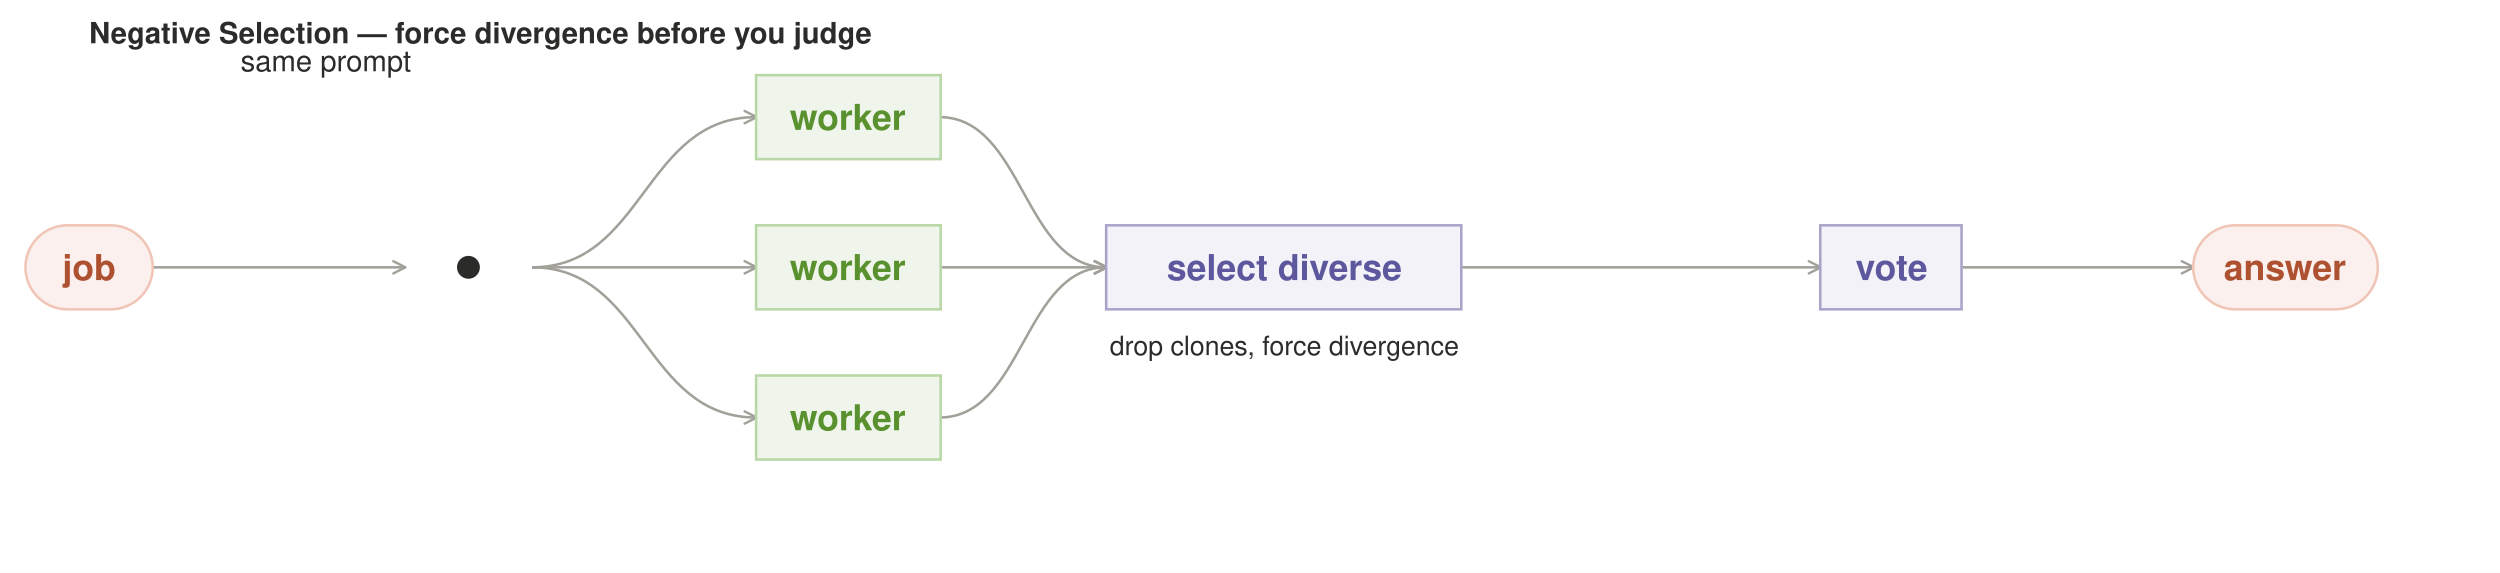
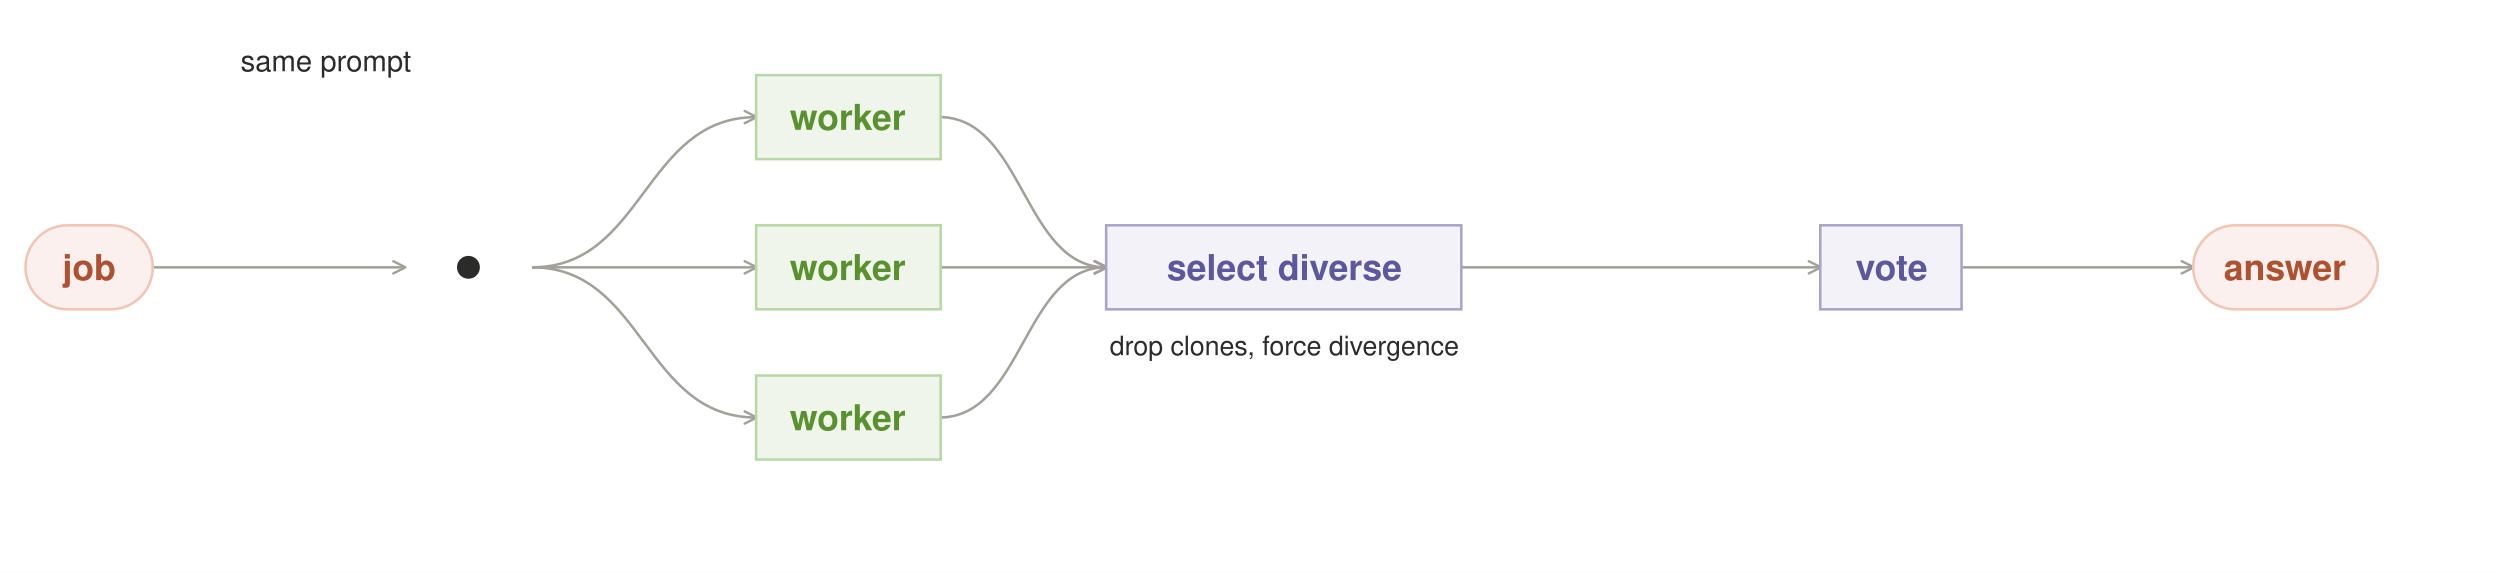
<svg xmlns="http://www.w3.org/2000/svg" viewBox="0 0 1964 450" font-family="Avenir Next, Nunito, Segoe UI, Helvetica, Arial, sans-serif" role="img" aria-labelledby="t">
  <defs>
    <marker id="ha" markerWidth="13.3" markerHeight="13.3" refX="11" refY="7.0" orient="auto" markerUnits="userSpaceOnUse">
      <path d="M2 2.2 L11.5 7.0 L2 11.8" fill="none" stroke="#a1a099" stroke-width="1.9" stroke-linecap="round" stroke-linejoin="round" />
    </marker>
    <marker id="Ha" markerWidth="18.1" markerHeight="18.1" refX="15" refY="9.5" orient="auto" markerUnits="userSpaceOnUse">
      <path d="M2 3.0 L15.6 9.5 L2 16.0" fill="none" stroke="#a1a099" stroke-width="3.0" stroke-linecap="round" stroke-linejoin="round" />
    </marker>
    <marker id="hg" markerWidth="13.3" markerHeight="13.3" refX="11" refY="7.0" orient="auto" markerUnits="userSpaceOnUse">
      <path d="M2 2.2 L11.5 7.0 L2 11.8" fill="none" stroke="#5a912f" stroke-width="1.9" stroke-linecap="round" stroke-linejoin="round" />
    </marker>
    <marker id="Hg" markerWidth="18.1" markerHeight="18.1" refX="15" refY="9.5" orient="auto" markerUnits="userSpaceOnUse">
      <path d="M2 3.0 L15.6 9.5 L2 16.0" fill="none" stroke="#5a912f" stroke-width="3.0" stroke-linecap="round" stroke-linejoin="round" />
    </marker>
    <marker id="hp" markerWidth="13.3" markerHeight="13.3" refX="11" refY="7.0" orient="auto" markerUnits="userSpaceOnUse">
      <path d="M2 2.2 L11.5 7.0 L2 11.8" fill="none" stroke="#5d579d" stroke-width="1.9" stroke-linecap="round" stroke-linejoin="round" />
    </marker>
    <marker id="Hp" markerWidth="18.1" markerHeight="18.1" refX="15" refY="9.5" orient="auto" markerUnits="userSpaceOnUse">
      <path d="M2 3.0 L15.6 9.5 L2 16.0" fill="none" stroke="#5d579d" stroke-width="3.0" stroke-linecap="round" stroke-linejoin="round" />
    </marker>
    <marker id="hc" markerWidth="13.3" markerHeight="13.3" refX="11" refY="7.0" orient="auto" markerUnits="userSpaceOnUse">
      <path d="M2 2.2 L11.5 7.0 L2 11.8" fill="none" stroke="#ad5130" stroke-width="1.9" stroke-linecap="round" stroke-linejoin="round" />
    </marker>
    <marker id="Hc" markerWidth="18.1" markerHeight="18.1" refX="15" refY="9.5" orient="auto" markerUnits="userSpaceOnUse">
      <path d="M2 3.0 L15.6 9.5 L2 16.0" fill="none" stroke="#ad5130" stroke-width="3.0" stroke-linecap="round" stroke-linejoin="round" />
    </marker>
    <marker id="hk" markerWidth="13.3" markerHeight="13.3" refX="11" refY="7.0" orient="auto" markerUnits="userSpaceOnUse">
      <path d="M2 2.2 L11.5 7.0 L2 11.8" fill="none" stroke="#2b2b29" stroke-width="1.9" stroke-linecap="round" stroke-linejoin="round" />
    </marker>
    <marker id="Hk" markerWidth="18.1" markerHeight="18.1" refX="15" refY="9.5" orient="auto" markerUnits="userSpaceOnUse">
      <path d="M2 3.0 L15.6 9.5 L2 16.0" fill="none" stroke="#2b2b29" stroke-width="3.0" stroke-linecap="round" stroke-linejoin="round" />
    </marker>
  </defs>
  <rect width="1964" height="450" fill="#fff" />
-   <text x="70" y="34" text-anchor="start" fill="#2b2b29" font-size="23" font-weight="700">Negative Selection — force divergence before you judge</text>
  <text x="256" y="56" text-anchor="middle" fill="#2b2b29" font-size="23">same prompt</text>
  <path d="M 120 210 C 219 210, 219 210, 318 210" fill="none" stroke="#a1a099" stroke-width="2" marker-end="url(#ha)" />
  <path d="M 418 210 C 506 210, 506 92, 594 92" fill="none" stroke="#a1a099" stroke-width="2" marker-end="url(#ha)" />
  <path d="M 418 210 C 506 210, 506 210, 594 210" fill="none" stroke="#a1a099" stroke-width="2" marker-end="url(#ha)" />
  <path d="M 418 210 C 506 210, 506 328, 594 328" fill="none" stroke="#a1a099" stroke-width="2" marker-end="url(#ha)" />
  <path d="M 738 92 C 804 92, 804 210, 869 210" fill="none" stroke="#a1a099" stroke-width="2" marker-end="url(#ha)" />
  <path d="M 738 210 C 804 210, 804 210, 869 210" fill="none" stroke="#a1a099" stroke-width="2" marker-end="url(#ha)" />
  <path d="M 738 328 C 804 328, 804 210, 869 210" fill="none" stroke="#a1a099" stroke-width="2" marker-end="url(#ha)" />
  <path d="M 1148 210 C 1289 210, 1289 210, 1430 210" fill="none" stroke="#a1a099" stroke-width="2" marker-end="url(#ha)" />
  <path d="M 1542 210 C 1632 210, 1632 210, 1723 210" fill="none" stroke="#a1a099" stroke-width="2" marker-end="url(#ha)" />
  <rect x="20" y="177" width="100" height="66" rx="33" fill="#fbf0ed" stroke="#f0c5b6" stroke-width="2" />
  <text x="70" y="220" text-anchor="middle" fill="#ad5130" font-size="28" font-weight="600">job</text>
  <circle cx="368" cy="210" r="9" fill="#2b2b29" />
  <rect x="594" y="59" width="145" height="66" rx="0" fill="#eff5ea" stroke="#b8d7a6" stroke-width="2" />
  <text x="666" y="102" text-anchor="middle" fill="#5a912f" font-size="28" font-weight="600">worker</text>
  <rect x="594" y="177" width="145" height="66" rx="0" fill="#eff5ea" stroke="#b8d7a6" stroke-width="2" />
  <text x="666" y="220" text-anchor="middle" fill="#5a912f" font-size="28" font-weight="600">worker</text>
  <rect x="594" y="295" width="145" height="66" rx="0" fill="#eff5ea" stroke="#b8d7a6" stroke-width="2" />
  <text x="666" y="338" text-anchor="middle" fill="#5a912f" font-size="28" font-weight="600">worker</text>
  <rect x="869" y="177" width="279" height="66" rx="0" fill="#f3f2f9" stroke="#a9a3c9" stroke-width="2" />
  <text x="1009" y="220" text-anchor="middle" fill="#5d579d" font-size="28" font-weight="600">select diverse</text>
  <text x="1009" y="279" text-anchor="middle" fill="#2b2b29" font-size="21">drop clones, force divergence</text>
  <rect x="1430" y="177" width="111" height="66" rx="0" fill="#f3f2f9" stroke="#a9a3c9" stroke-width="2" />
  <text x="1486" y="220" text-anchor="middle" fill="#5d579d" font-size="28" font-weight="600">vote</text>
  <rect x="1723" y="177" width="145" height="66" rx="33" fill="#fbf0ed" stroke="#f0c5b6" stroke-width="2" />
  <text x="1795" y="220" text-anchor="middle" fill="#ad5130" font-size="28" font-weight="600">answer</text>
</svg>
